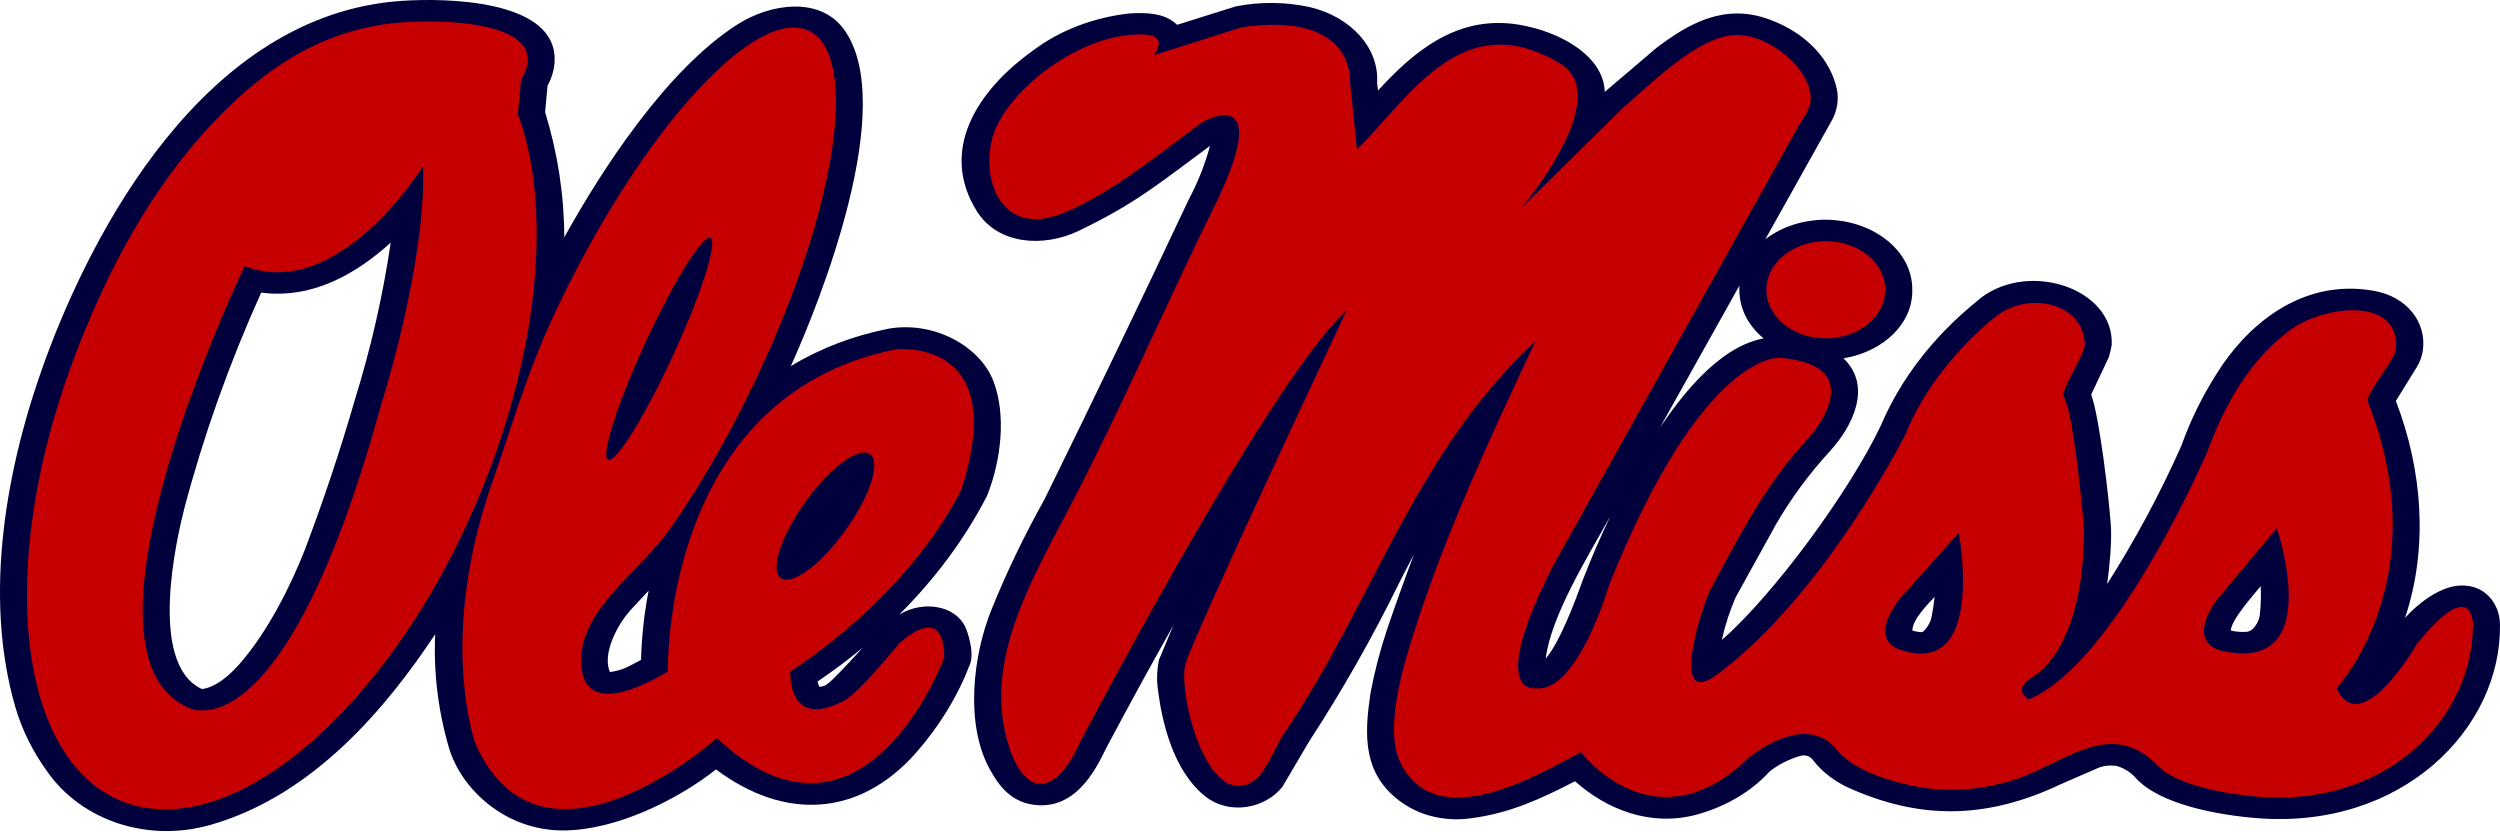
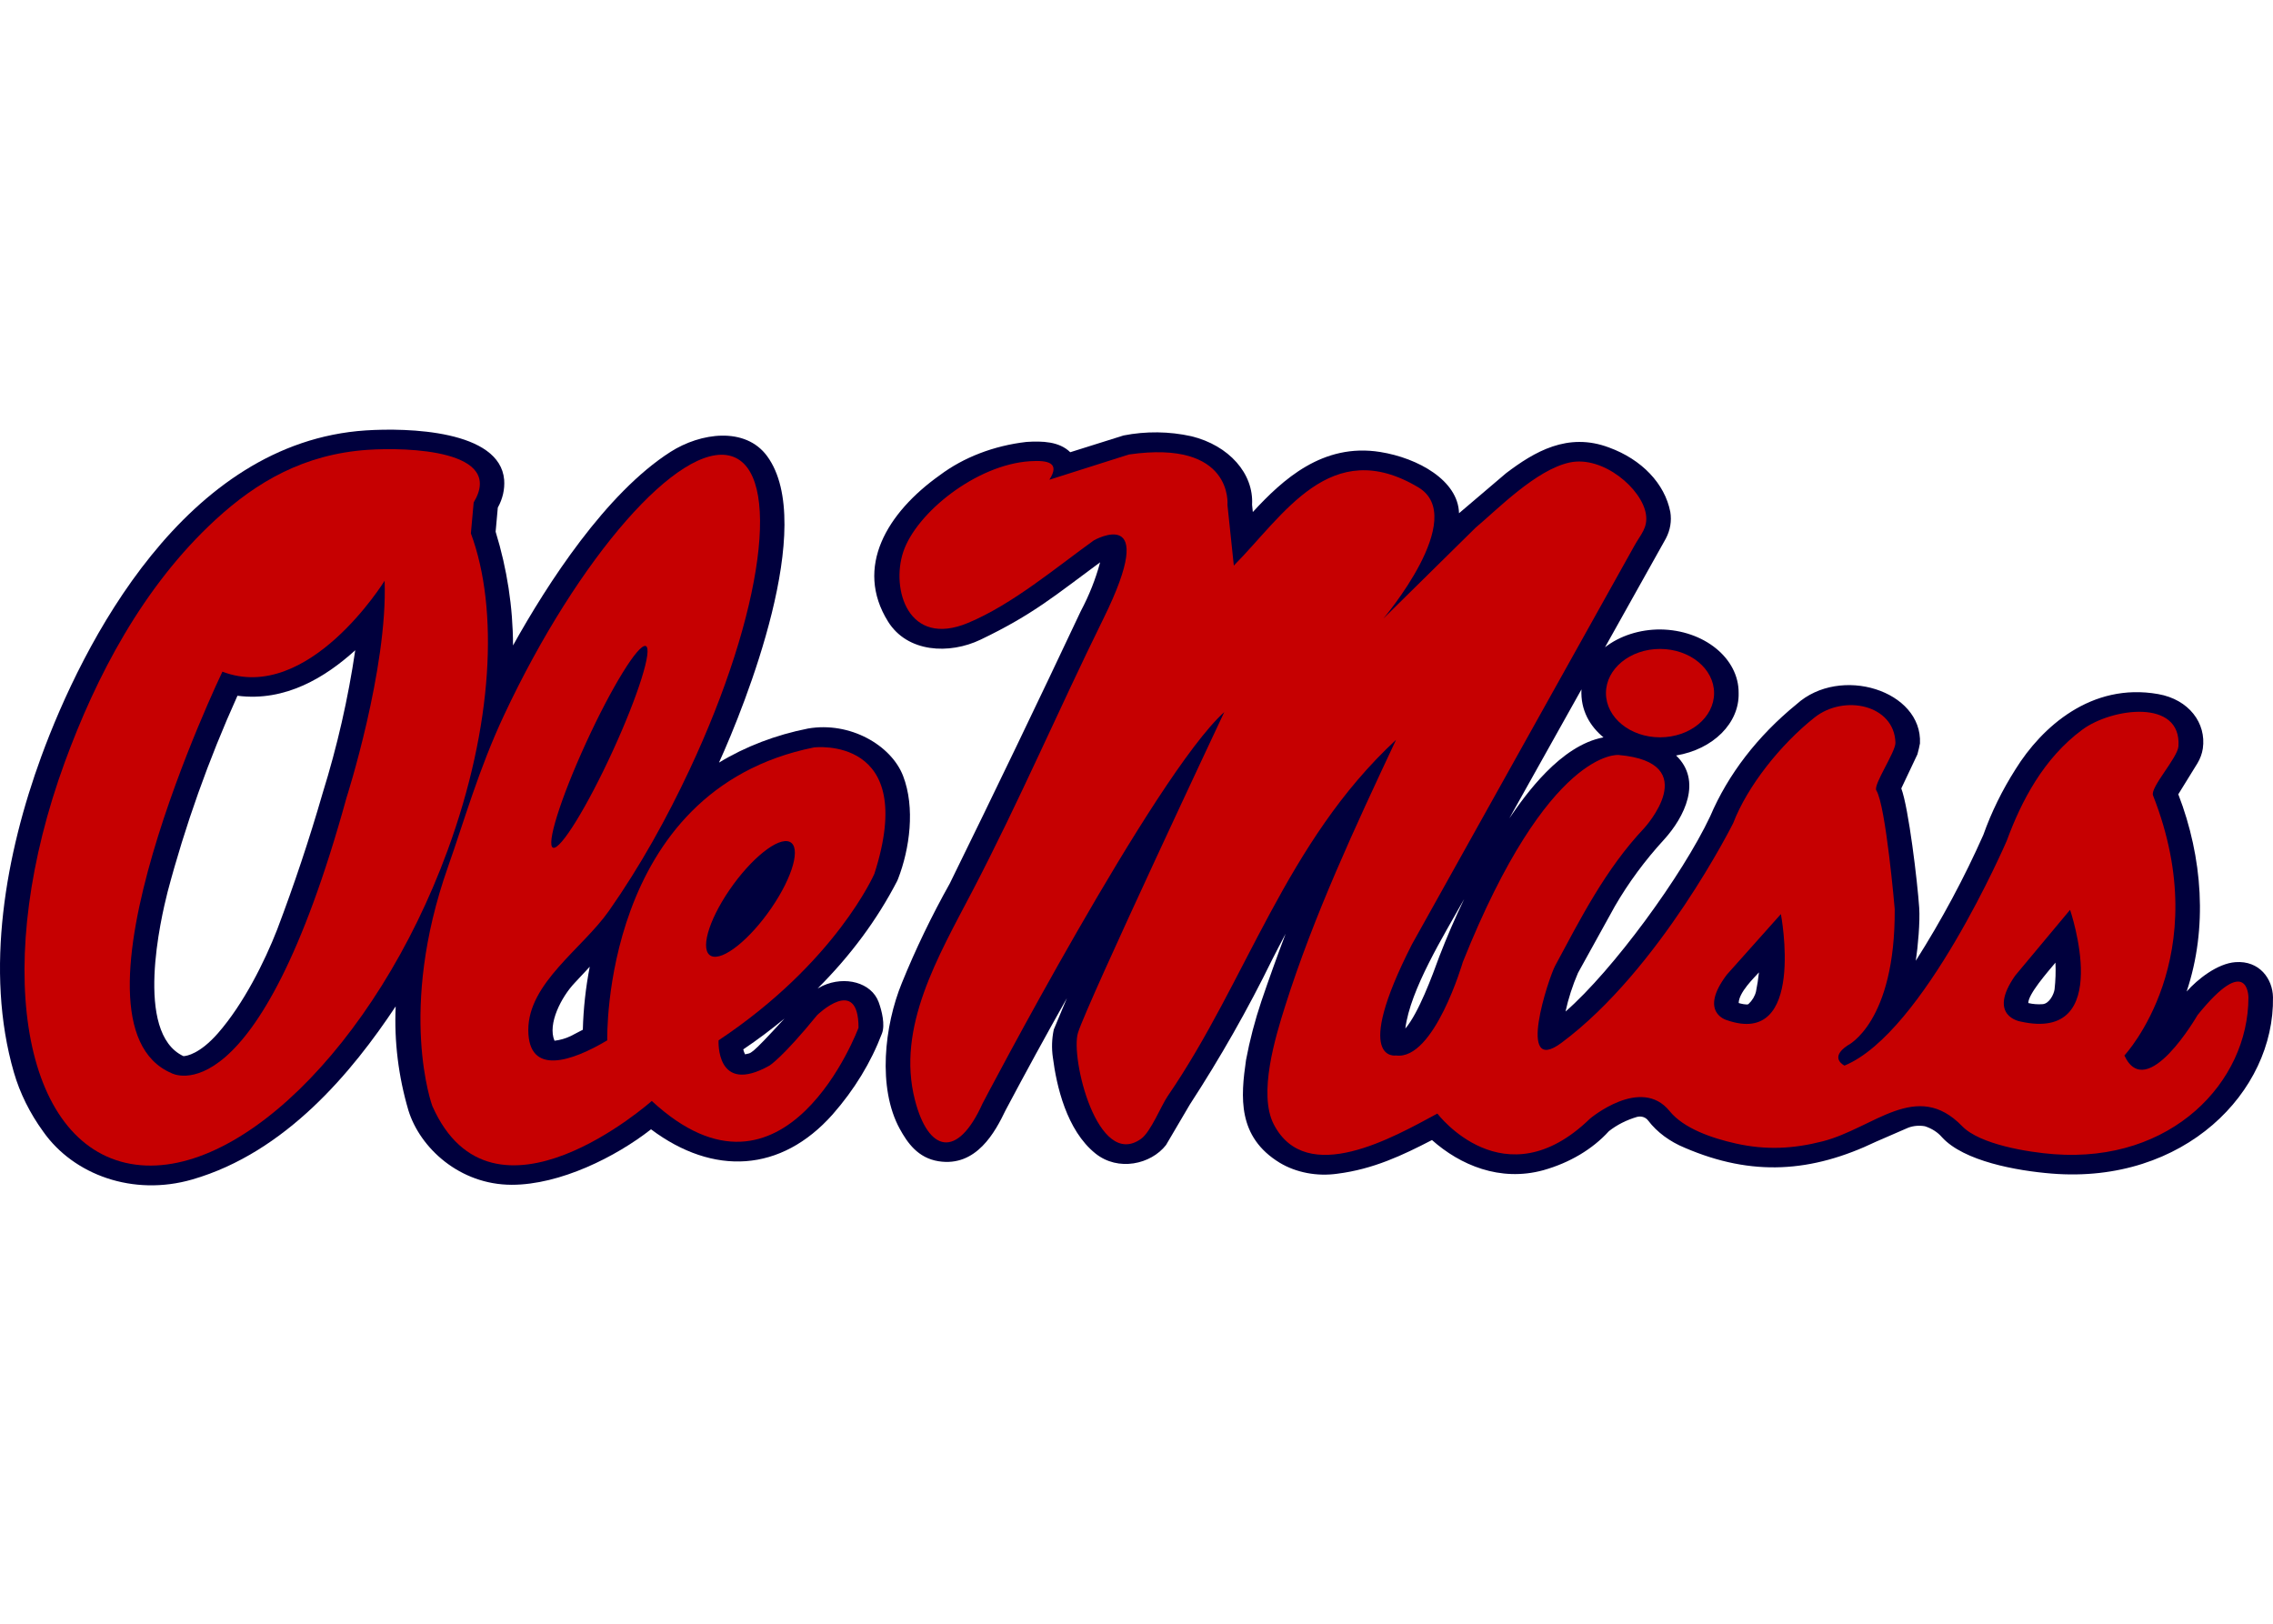
- <svg xmlns="http://www.w3.org/2000/svg" version="1.1" id="Layer_1" x="0px" y="0px" width="409.895px" height="136.257px" viewBox="0 0 409.895 136.257" enable-background="new 0 0 409.895 136.257" xml:space="preserve">
-   <g>
-     <path fill-rule="evenodd" clip-rule="evenodd" fill="#00003D" d="M302.254,58.749c6.684-1.107,11.425-5.841,11.278-11.261   c0.065-6.251-6.237-11.371-14.111-11.464c-3.731-0.014-7.319,1.141-9.985,3.213l10.969-19.603c0.799-1.519,1.078-3.177,0.805-4.809   c-0.996-5.095-5.144-9.452-11.043-11.606c-7.465-2.816-13.473,0.77-18.554,4.613l-8.503,7.234   c-0.156-5.904-7.369-9.943-14.201-11.041c-10.391-1.668-17.599,4.984-22.984,10.823l-0.137-1.31   c0.333-5.62-4.175-10.705-10.951-12.354c-3.992-0.886-8.205-0.934-12.228-0.138l-9.61,3.021c-1.997-1.953-5.027-2.039-7.895-1.857   c-5.874,0.676-11.341,2.777-15.652,6.016c-9.472,6.735-15.414,16.559-9.317,26.361c3.495,5.619,11.062,5.977,16.697,3.275   c9.561-4.582,13.565-8.076,21.558-13.947c-0.809,3.011-1.975,5.954-3.483,8.791c-7.732,16.414-15.607,32.787-23.626,49.116   c-3.28,5.854-6.165,11.843-8.643,17.94c-3.159,7.678-4.417,18.956-0.379,26.316c1.381,2.518,3.272,5.243,6.982,5.834   c6.861,1.094,10.255-5.355,12.087-9.172c3.594-6.777,7.283-13.522,11.068-20.234l-2.365,5.654c-0.354,1.668-0.41,3.367-0.164,5.048   c0.654,5.111,2.466,13.116,7.668,17.299c4.112,3.308,10.034,1.958,12.735-1.517l4.297-7.305c5.525-8.49,10.479-17.207,14.84-26.113   c0.792-1.565,1.601-3.125,2.43-4.678c-1.522,4.028-2.977,8.073-4.359,12.133c-1.176,3.496-2.104,7.042-2.777,10.621   c-0.965,6.663-1.596,13.854,6.077,18.541c2.97,1.781,6.743,2.496,10.405,1.971c6.465-0.825,11.705-3.301,17.049-6.07   c5.068,4.508,12.258,7.58,20.07,5.442c4.757-1.335,8.888-3.792,11.837-7.042c1.437-1.134,3.162-2.01,5.063-2.569   c0.859-0.219,1.608,0.104,2.022,0.665c1.596,2.09,3.887,3.789,6.622,4.91c12.148,5.215,22.843,4.458,34.479-1.117l5.794-2.516   c0.937-0.351,1.994-0.442,3.005-0.26c1.242,0.4,2.31,1.084,3.063,1.965c3.94,4.345,13.492,6.059,19.79,6.568   c23.925,1.938,40.211-14.767,39.915-31.803c-0.058-3.293-2.428-6.647-6.779-6.317c-3.271,0.247-6.834,3.093-8.79,5.291   c3.827-11.4,2.893-24.183-1.504-35.565l3.458-5.598c0.5-0.836,0.825-1.732,0.965-2.65c0.663-4.583-2.512-8.838-8.047-9.816   c-12.085-2.139-21.033,5.994-25.712,13.524c-2.422,3.8-4.374,7.778-5.829,11.878c-3.444,7.759-7.51,15.334-12.173,22.681   c0.385-2.548,0.785-7.017,0.614-9.563c-0.318-4.71-1.909-18.013-3.23-21.513l2.909-6.146c0.112-0.307,0.447-1.845,0.458-1.97   c0.461-9.503-14.369-14.196-22.271-7.05c-7.02,5.729-12.337,12.631-15.559,20.201c-5.029,10.656-17.496,27.703-26.088,35.204   c0.514-2.366,1.266-4.696,2.249-6.967l6.655-12.034c2.444-4.221,5.408-8.238,8.85-11.995   C303.793,69.837,307.01,63.303,302.254,58.749L302.254,58.749z M285.188,46.831c-0.189,3.764,1.536,6.635,3.972,8.652   c-7.751,1.439-14.061,10.33-16.982,14.6L285.188,46.831L285.188,46.831z M264.034,84.638c-1.635,3.402-3.124,6.848-4.469,10.328   c-1.301,3.578-3.739,10.203-6.137,13.021C254.303,100.965,260.313,91.287,264.034,84.638L264.034,84.638z M365.772,103.388   c-0.044-1.59,3.499-5.617,4.893-7.287c0.073,1.607,0.02,3.217-0.161,4.819c-0.126,0.89-0.938,2.565-2.143,2.669   C367.49,103.655,366.61,103.587,365.772,103.388L365.772,103.388z M313.542,103.384c0.027-1.926,2.779-4.545,3.654-5.525   c-0.121,1.156-0.297,2.309-0.532,3.453c-0.203,0.836-0.673,1.617-1.367,2.268C315.03,103.773,313.844,103.483,313.542,103.384   L313.542,103.384z" />
-     <path fill-rule="evenodd" clip-rule="evenodd" fill="#00003D" d="M71.352,103.989c-0.285,6.307,0.489,12.617,2.3,18.762   c2.091,6.77,9.252,13.397,18.623,13.407c8.731,0.009,18.805-5.045,25.124-10.003c11.254,8.426,23.451,7.793,32.76-2.695   c3.912-4.457,6.91-9.376,8.884-14.576c0.601-1.555-0.011-4.09-0.596-5.674c-1.297-3.515-6.037-4.781-10.081-2.936   c-0.313,0.152-0.621,0.313-0.922,0.48c5.909-5.881,10.736-12.4,14.336-19.359l0.173-0.404c2.104-5.429,3.111-12.832,0.904-18.556   c-2.14-5.55-9.59-9.849-17.139-8.549c-5.828,1.153-11.294,3.245-16.06,6.146c4.781-10.532,17.703-42.896,8.693-55.242   c-3.934-5.391-12.02-4.246-17.441-0.784c-11.634,7.431-22.169,23.714-28.393,34.901c-0.019-6.911-1.072-13.795-3.139-20.508   l0.392-4.347c0.876-1.571,1.27-3.284,1.148-5.001c-0.745-8.984-17.458-9.41-24.968-8.916C33.331,2.28,14.924,38.521,7.441,58.946   c-6.393,17.451-10.253,38.57-4.94,56.938c1.087,3.751,2.871,7.353,5.293,10.687c5.494,7.809,16.221,11.712,26.88,8.629   C51.521,130.328,63.501,115.823,71.352,103.989L71.352,103.989z M106.35,96.841c-0.731,3.762-1.147,7.557-1.246,11.361   l-2.207,1.146c-0.889,0.428-1.875,0.712-2.902,0.838c-1.298-3.039,1.254-7.914,3.625-10.418   C104.539,98.798,105.449,97.822,106.35,96.841L106.35,96.841z M141.463,106.183c-6.495,7.082-5.904,6.104-7.103,6.453   c-0.149-0.287-0.259-0.588-0.327-0.893C136.627,109.991,139.107,108.136,141.463,106.183L141.463,106.183z M39.305,108.827   c-3.263,3.717-5.621,4.119-6.226,4.135c-8.955-4.189-4.009-25.043-2.869-29.564c3.181-12.021,7.394-23.855,12.61-35.42   c8.662,1.12,15.891-3.357,21.24-8.202c-1.276,8.685-3.241,17.296-5.882,25.784c-2.389,8.279-5.13,16.492-8.217,24.625   C47.721,95.912,43.929,103.546,39.305,108.827L39.305,108.827z" />
-     <path fill-rule="evenodd" clip-rule="evenodd" fill="#C60001" d="M62.475,66.401c-16.06,58.281-31.546,49.631-31.546,49.631   c-21.222-9.107,9.177-72.396,9.177-72.396c15.486,5.919,29.252-16.393,29.252-16.393C69.931,43.181,62.475,66.401,62.475,66.401   L62.475,66.401L62.475,66.401z M84.915,18.704l0.502-5.575c5.699-9.462-11.935-9.979-19.102-9.493   C54.837,4.414,46.309,9.407,38.947,16.157c-13.256,12.157-21.671,28.525-27.256,43.77C-1.317,95.442,3.588,127.8,22.648,132.2   c19.061,4.399,45.057-20.825,58.067-56.341C88.909,53.489,89.997,32.37,84.915,18.704L84.915,18.704L84.915,18.704z" />
-     <path fill-rule="evenodd" clip-rule="evenodd" fill="#C60001" d="M128.276,94.914c-2.088-0.901-0.617-6.243,3.279-11.932   c3.9-5.688,8.75-9.569,10.838-8.667c2.087,0.901,0.617,6.243-3.281,11.932C135.214,91.937,130.364,95.815,128.276,94.914   L128.276,94.914L128.276,94.914z M105.668,56.493c4.603-10.044,9.422-17.873,10.762-17.487c1.337,0.386-1.308,8.844-5.912,18.89   c-4.605,10.045-9.422,17.877-10.763,17.489C98.416,74.998,101.064,66.54,105.668,56.493L105.668,56.493L105.668,56.493z    M157.686,80.062c8.03-25.043-10.898-22.767-10.898-22.767c-38.428,7.741-37.281,52.817-37.281,52.817   c-6.339,3.773-14.227,6.516-14.238-1.865c-0.009-8.469,9.771-14.67,14.562-21.509c5.69-8.128,10.423-16.698,14.509-25.403   c13.38-28.514,16.744-53.844,7.512-56.573c-9.232-2.73-27.563,18.171-40.943,46.686c-4.573,9.738-7.248,19.245-10.104,27.329   c-9.202,26.035-2.843,43.175-2.843,43.175c10.898,24.588,39.576-0.911,39.576-0.911c24.09,22.312,37.282-13.204,37.282-13.204   c0-9.562-7.457-2.276-7.457-2.276c-6.309,7.74-8.604,9.106-8.604,9.106c-9.75,5.464-9.177-4.554-9.177-4.554   C150.803,95.997,157.686,80.062,157.686,80.062L157.686,80.062L157.686,80.062z" />
-     <path fill-rule="evenodd" clip-rule="evenodd" fill="#C60001" d="M309.106,47.505c0,4.402-4.365,7.969-9.75,7.969   s-9.75-3.566-9.75-7.969c0-4.399,4.365-7.967,9.75-7.967S309.106,43.105,309.106,47.505L309.106,47.505L309.106,47.505z" />
-     <path fill-rule="evenodd" clip-rule="evenodd" fill="#C60001" d="M364.38,106.724c0,0-6.105-0.937-0.987-8.272l9.909-11.872   C373.302,86.579,381.48,110.542,364.38,106.724L364.38,106.724L364.38,106.724z M311.401,106.47c0,0-5.162-1.365,0-8.195   l9.751-10.928C321.152,87.347,325.741,111.479,311.401,106.47L311.401,106.47L311.401,106.47z M396.289,105.56   c0,0-9.178,15.937-13.192,7.285c0,0,16.632-17.756,5.165-46.895c-0.563-1.424,4.451-6.779,4.585-8.873   c0.552-8.598-11.986-6.922-17.325-2.991c-7.025,5.175-11.04,12.966-13.646,20.056c0,0-14.913,34.605-29.251,40.524   c0,0-2.867-1.366,0.572-3.643c0,0,8.608-4.101,8.482-24.588c0,0-1.597-18.649-3.317-21.396c-0.607-0.972,3.499-6.931,3.448-8.603   c-0.204-6.825-9.24-8.773-14.592-4.535c-6.191,4.905-12.136,12.45-14.669,19.053c0,0-13.187,26.401-30.966,39.608   c-8.25,6.126-2.283-11.77-1.145-13.885c4.549-8.443,9.061-17.413,16.051-24.813c0,0,10.897-11.84-4.59-13.205   c0,0-12.617-1.366-28.104,37.336c0,0-5.162,17.758-12.045,16.848c0,0-8.03,1.366,2.867-20.035c0,0,39.971-71.619,40.149-71.94   c1.112-1.994,2.409-3.175,2.057-5.582c-0.677-4.601-7.741-10.655-13.75-9.37c-6.052,1.291-13.013,8.439-16.983,11.766   l-16.635,16.391c0,0,15.479-18.203,6.316-23.673c-15.844-9.458-24.271,5.034-33.273,14.111l-1.147-10.928   c0,0,1.147-11.839-17.78-9.106L189.232,9.03c1.991-3.083-0.248-3.549-3.494-3.342c-9.675,0.617-20.508,9.3-22.858,16.366   c-2.22,6.681,0.875,17.294,11.685,12.791c8.002-3.331,15.945-10.044,22.697-14.888c0,0,12.045-6.829,1.721,14.115   c-8.05,16.336-15.158,32.9-23.622,49.111c-6.162,11.801-13.747,24.557-10.37,37.687c2.414,9.386,7.645,10.742,12.197,0.625   c0,0,30.971-59.192,43.59-70.575c0,0-24.663,52.358-26.384,57.828c-1.399,4.447,3.501,24.776,11.386,19.117   c1.751-1.256,3.6-5.959,4.818-7.732c14.275-20.811,21.232-45.756,41.152-64.205c-7.388,15.734-14.852,31.723-20.001,48.02   c-1.749,5.532-4.903,15.813-2.042,21.322c5.892,11.348,21.65,2.275,29.498-1.953c0,0,12.046,15.936,27.531,0.91   c0,0,9.178-7.74,14.34-1.365c2.556,3.154,7.649,4.896,11.998,5.863c5.389,1.195,10.273,0.961,15.604-0.401   c9.259-2.374,16.939-11.222,25.167-2.73c3.19,3.293,11.856,4.697,16.58,5.05c21.177,1.582,35.04-12.992,35.04-28.271   C405.465,102.372,405.465,94.177,396.289,105.56L396.289,105.56L396.289,105.56z" />
+ <svg xmlns="http://www.w3.org/2000/svg" version="1.1" width="280" height="200" viewBox="0 0 280 200" id="Layer_1" xml:space="preserve">
+   <defs id="defs19" />
+   <g transform="matrix(0.683099,0,0,0.683099,4.8342641e-4,52.92353)" id="g3">
+     <path d="m 302.254,58.749 c 6.684,-1.107 11.425,-5.841 11.278,-11.261 0.065,-6.251 -6.237,-11.371 -14.111,-11.464 -3.731,-0.014 -7.319,1.141 -9.985,3.213 l 10.969,-19.603 c 0.799,-1.519 1.078,-3.177 0.805,-4.809 -0.996,-5.095 -5.144,-9.452 -11.043,-11.606 -7.465,-2.816 -13.473,0.77 -18.554,4.613 l -8.503,7.234 C 262.954,9.162 255.741,5.123 248.909,4.025 238.518,2.357 231.31,9.009 225.925,14.848 l -0.137,-1.31 C 226.121,7.918 221.613,2.833 214.837,1.184 210.845,0.298 206.632,0.25 202.609,1.046 l -9.61,3.021 c -1.997,-1.953 -5.027,-2.039 -7.895,-1.857 -5.874,0.676 -11.341,2.777 -15.652,6.016 -9.472,6.735 -15.414,16.559 -9.317,26.361 3.495,5.619 11.062,5.977 16.697,3.275 9.561,-4.582 13.565,-8.076 21.558,-13.947 -0.809,3.011 -1.975,5.954 -3.483,8.791 -7.732,16.414 -15.607,32.787 -23.626,49.116 -3.28,5.854 -6.165,11.843 -8.643,17.94 -3.159,7.678 -4.417,18.956 -0.379,26.316 1.381,2.518 3.272,5.243 6.982,5.834 6.861,1.094 10.255,-5.355 12.087,-9.172 3.594,-6.777 7.283,-13.522 11.068,-20.234 l -2.365,5.654 c -0.354,1.668 -0.41,3.367 -0.164,5.048 0.654,5.111 2.466,13.116 7.668,17.299 4.112,3.308 10.034,1.958 12.735,-1.517 l 4.297,-7.305 c 5.525,-8.49 10.479,-17.207 14.84,-26.113 0.792,-1.565 1.601,-3.125 2.43,-4.678 -1.522,4.028 -2.977,8.073 -4.359,12.133 -1.176,3.496 -2.104,7.042 -2.777,10.621 -0.965,6.663 -1.596,13.854 6.077,18.541 2.97,1.781 6.743,2.496 10.405,1.971 6.465,-0.825 11.705,-3.301 17.049,-6.07 5.068,4.508 12.258,7.58 20.07,5.442 4.757,-1.335 8.888,-3.792 11.837,-7.042 1.437,-1.134 3.162,-2.01 5.063,-2.569 0.859,-0.219 1.608,0.104 2.022,0.665 1.596,2.09 3.887,3.789 6.622,4.91 12.148,5.215 22.843,4.458 34.479,-1.117 l 5.794,-2.516 c 0.937,-0.351 1.994,-0.442 3.005,-0.26 1.242,0.4 2.31,1.084 3.063,1.965 3.94,4.345 13.492,6.059 19.79,6.568 23.925,1.938 40.211,-14.767 39.915,-31.803 -0.058,-3.293 -2.428,-6.647 -6.779,-6.317 -3.271,0.247 -6.834,3.093 -8.79,5.291 3.827,-11.4 2.893,-24.183 -1.504,-35.565 l 3.458,-5.598 c 0.5,-0.836 0.825,-1.732 0.965,-2.65 0.663,-4.583 -2.512,-8.838 -8.047,-9.816 -12.085,-2.139 -21.033,5.994 -25.712,13.524 -2.422,3.8 -4.374,7.778 -5.829,11.878 -3.444,7.759 -7.51,15.334 -12.173,22.681 0.385,-2.548 0.785,-7.017 0.614,-9.563 -0.318,-4.71 -1.909,-18.013 -3.23,-21.513 l 2.909,-6.146 c 0.112,-0.307 0.447,-1.845 0.458,-1.97 0.461,-9.503 -14.369,-14.196 -22.271,-7.05 -7.02,5.729 -12.337,12.631 -15.559,20.201 -5.029,10.656 -17.496,27.703 -26.088,35.204 0.514,-2.366 1.266,-4.696 2.249,-6.967 l 6.655,-12.034 c 2.444,-4.221 5.408,-8.238 8.85,-11.995 3.725,-4.091 6.942,-10.625 2.186,-15.179 l 0,0 z M 285.188,46.831 c -0.189,3.764 1.536,6.635 3.972,8.652 -7.751,1.439 -14.061,10.33 -16.982,14.6 l 13.01,-23.252 0,0 z m -21.154,37.807 c -1.635,3.402 -3.124,6.848 -4.469,10.328 -1.301,3.578 -3.739,10.203 -6.137,13.021 0.875,-7.022 6.885,-16.7 10.606,-23.349 l 0,0 z m 101.738,18.75 c -0.044,-1.59 3.499,-5.617 4.893,-7.287 0.073,1.607 0.02,3.217 -0.161,4.819 -0.126,0.89 -0.938,2.565 -2.143,2.669 -0.871,0.066 -1.751,-0.002 -2.589,-0.201 l 0,0 z m -52.23,-0.004 c 0.027,-1.926 2.779,-4.545 3.654,-5.525 -0.121,1.156 -0.297,2.309 -0.532,3.453 -0.203,0.836 -0.673,1.617 -1.367,2.268 -0.267,0.193 -1.453,-0.097 -1.755,-0.196 l 0,0 z" id="path5" style="fill:#00003d;fill-rule:evenodd" />
+     <path d="m 71.352,103.989 c -0.285,6.307 0.489,12.617 2.3,18.762 2.091,6.77 9.252,13.397 18.623,13.407 8.731,0.009 18.805,-5.045 25.124,-10.003 11.254,8.426 23.451,7.793 32.76,-2.695 3.912,-4.457 6.91,-9.376 8.884,-14.576 0.601,-1.555 -0.011,-4.09 -0.596,-5.674 -1.297,-3.515 -6.037,-4.781 -10.081,-2.936 -0.313,0.152 -0.621,0.313 -0.922,0.48 5.909,-5.881 10.736,-12.4 14.336,-19.359 l 0.173,-0.404 c 2.104,-5.429 3.111,-12.832 0.904,-18.556 -2.14,-5.55 -9.59,-9.849 -17.139,-8.549 -5.828,1.153 -11.294,3.245 -16.06,6.146 C 134.439,49.5 147.361,17.136 138.351,4.79 134.417,-0.601 126.331,0.544 120.91,4.006 109.276,11.437 98.741,27.72 92.517,38.907 92.498,31.996 91.445,25.112 89.378,18.399 L 89.77,14.052 C 90.646,12.481 91.04,10.768 90.918,9.051 90.173,0.067 73.46,-0.359 65.95,0.135 33.331,2.28 14.924,38.521 7.441,58.946 c -6.393,17.451 -10.253,38.57 -4.94,56.938 1.087,3.751 2.871,7.353 5.293,10.687 5.494,7.809 16.221,11.712 26.88,8.629 16.847,-4.872 28.827,-19.377 36.678,-31.211 l 0,0 z m 34.998,-7.148 c -0.731,3.762 -1.147,7.557 -1.246,11.361 l -2.207,1.146 c -0.889,0.428 -1.875,0.712 -2.902,0.838 -1.298,-3.039 1.254,-7.914 3.625,-10.418 0.919,-0.97 1.829,-1.946 2.73,-2.927 l 0,0 z m 35.113,9.342 c -6.495,7.082 -5.904,6.104 -7.103,6.453 -0.149,-0.287 -0.259,-0.588 -0.327,-0.893 2.594,-1.752 5.074,-3.607 7.43,-5.56 l 0,0 z m -102.158,2.644 c -3.263,3.717 -5.621,4.119 -6.226,4.135 -8.955,-4.189 -4.009,-25.043 -2.869,-29.564 3.181,-12.021 7.394,-23.855 12.61,-35.42 8.662,1.12 15.891,-3.357 21.24,-8.202 -1.276,8.685 -3.241,17.296 -5.882,25.784 -2.389,8.279 -5.13,16.492 -8.217,24.625 -2.24,5.727 -6.032,13.361 -10.656,18.642 l 0,0 z" id="path7" style="fill:#00003d;fill-rule:evenodd" />
+     <path d="m 62.475,66.401 c -16.06,58.281 -31.546,49.631 -31.546,49.631 -21.222,-9.107 9.177,-72.396 9.177,-72.396 15.486,5.919 29.252,-16.393 29.252,-16.393 0.573,15.938 -6.883,39.158 -6.883,39.158 l 0,0 0,0 z m 22.44,-47.697 0.502,-5.575 C 91.116,3.667 73.482,3.15 66.315,3.636 54.837,4.414 46.309,9.407 38.947,16.157 25.691,28.314 17.276,44.682 11.691,59.927 -1.317,95.442 3.588,127.8 22.648,132.2 c 19.061,4.399 45.057,-20.825 58.067,-56.341 8.194,-22.37 9.282,-43.489 4.2,-57.155 l 0,0 0,0 z" id="path9" style="fill:#c60001;fill-rule:evenodd" />
+     <path d="m 128.276,94.914 c -2.088,-0.901 -0.617,-6.243 3.279,-11.932 3.9,-5.688 8.75,-9.569 10.838,-8.667 2.087,0.901 0.617,6.243 -3.281,11.932 -3.898,5.69 -8.748,9.568 -10.836,8.667 l 0,0 0,0 z M 105.668,56.493 c 4.603,-10.044 9.422,-17.873 10.762,-17.487 1.337,0.386 -1.308,8.844 -5.912,18.89 -4.605,10.045 -9.422,17.877 -10.763,17.489 -1.339,-0.387 1.309,-8.845 5.913,-18.892 l 0,0 0,0 z m 52.018,23.569 c 8.03,-25.043 -10.898,-22.767 -10.898,-22.767 -38.428,7.741 -37.281,52.817 -37.281,52.817 -6.339,3.773 -14.227,6.516 -14.238,-1.865 -0.009,-8.469 9.771,-14.67 14.562,-21.509 5.69,-8.128 10.423,-16.698 14.509,-25.403 13.38,-28.514 16.744,-53.844 7.512,-56.573 -9.232,-2.73 -27.563,18.171 -40.943,46.686 -4.573,9.738 -7.248,19.245 -10.104,27.329 -9.202,26.035 -2.843,43.175 -2.843,43.175 10.898,24.588 39.576,-0.911 39.576,-0.911 24.09,22.312 37.282,-13.204 37.282,-13.204 0,-9.562 -7.457,-2.276 -7.457,-2.276 -6.309,7.74 -8.604,9.106 -8.604,9.106 -9.75,5.464 -9.177,-4.554 -9.177,-4.554 21.221,-14.116 28.104,-30.051 28.104,-30.051 l 0,0 0,0 z" id="path11" style="fill:#c60001;fill-rule:evenodd" />
+     <path d="m 309.106,47.505 c 0,4.402 -4.365,7.969 -9.75,7.969 -5.385,0 -9.75,-3.566 -9.75,-7.969 0,-4.399 4.365,-7.967 9.75,-7.967 5.385,0 9.75,3.567 9.75,7.967 l 0,0 0,0 z" id="path13" style="fill:#c60001;fill-rule:evenodd" />
+     <path d="m 364.38,106.724 c 0,0 -6.105,-0.937 -0.987,-8.272 l 9.909,-11.872 c 0,-0.001 8.178,23.962 -8.922,20.144 l 0,0 0,0 z m -52.979,-0.254 c 0,0 -5.162,-1.365 0,-8.195 l 9.751,-10.928 c 0,0 4.589,24.132 -9.751,19.123 l 0,0 0,0 z m 84.888,-0.91 c 0,0 -9.178,15.937 -13.192,7.285 0,0 16.632,-17.756 5.165,-46.895 -0.563,-1.424 4.451,-6.779 4.585,-8.873 0.552,-8.598 -11.986,-6.922 -17.325,-2.991 -7.025,5.175 -11.04,12.966 -13.646,20.056 0,0 -14.913,34.605 -29.251,40.524 0,0 -2.867,-1.366 0.572,-3.643 0,0 8.608,-4.101 8.482,-24.588 0,0 -1.597,-18.649 -3.317,-21.396 -0.607,-0.972 3.499,-6.931 3.448,-8.603 -0.204,-6.825 -9.24,-8.773 -14.592,-4.535 -6.191,4.905 -12.136,12.45 -14.669,19.053 0,0 -13.187,26.401 -30.966,39.608 -8.25,6.126 -2.283,-11.77 -1.145,-13.885 4.549,-8.443 9.061,-17.413 16.051,-24.813 0,0 10.897,-11.84 -4.59,-13.205 0,0 -12.617,-1.366 -28.104,37.336 0,0 -5.162,17.758 -12.045,16.848 0,0 -8.03,1.366 2.867,-20.035 0,0 39.971,-71.619 40.149,-71.94 1.112,-1.994 2.409,-3.175 2.057,-5.582 -0.677,-4.601 -7.741,-10.655 -13.75,-9.37 -6.052,1.291 -13.013,8.439 -16.983,11.766 l -16.635,16.391 c 0,0 15.479,-18.203 6.316,-23.673 -15.844,-9.458 -24.271,5.034 -33.273,14.111 l -1.147,-10.928 c 0,0 1.147,-11.839 -17.78,-9.106 L 189.232,9.03 c 1.991,-3.083 -0.248,-3.549 -3.494,-3.342 -9.675,0.617 -20.508,9.3 -22.858,16.366 -2.22,6.681 0.875,17.294 11.685,12.791 8.002,-3.331 15.945,-10.044 22.697,-14.888 0,0 12.045,-6.829 1.721,14.115 -8.05,16.336 -15.158,32.9 -23.622,49.111 -6.162,11.801 -13.747,24.557 -10.37,37.687 2.414,9.386 7.645,10.742 12.197,0.625 0,0 30.971,-59.192 43.59,-70.575 0,0 -24.663,52.358 -26.384,57.828 -1.399,4.447 3.501,24.776 11.386,19.117 1.751,-1.256 3.6,-5.959 4.818,-7.732 14.275,-20.811 21.232,-45.756 41.152,-64.205 -7.388,15.734 -14.852,31.723 -20.001,48.02 -1.749,5.532 -4.903,15.813 -2.042,21.322 5.892,11.348 21.65,2.275 29.498,-1.953 0,0 12.046,15.936 27.531,0.91 0,0 9.178,-7.74 14.34,-1.365 2.556,3.154 7.649,4.896 11.998,5.863 5.389,1.195 10.273,0.961 15.604,-0.401 9.259,-2.374 16.939,-11.222 25.167,-2.73 3.19,3.293 11.856,4.697 16.58,5.05 21.177,1.582 35.04,-12.992 35.04,-28.271 0,-0.001 0,-8.196 -9.176,3.187 l 0,0 0,0 z" id="path15" style="fill:#c60001;fill-rule:evenodd" />
  </g>
</svg>
